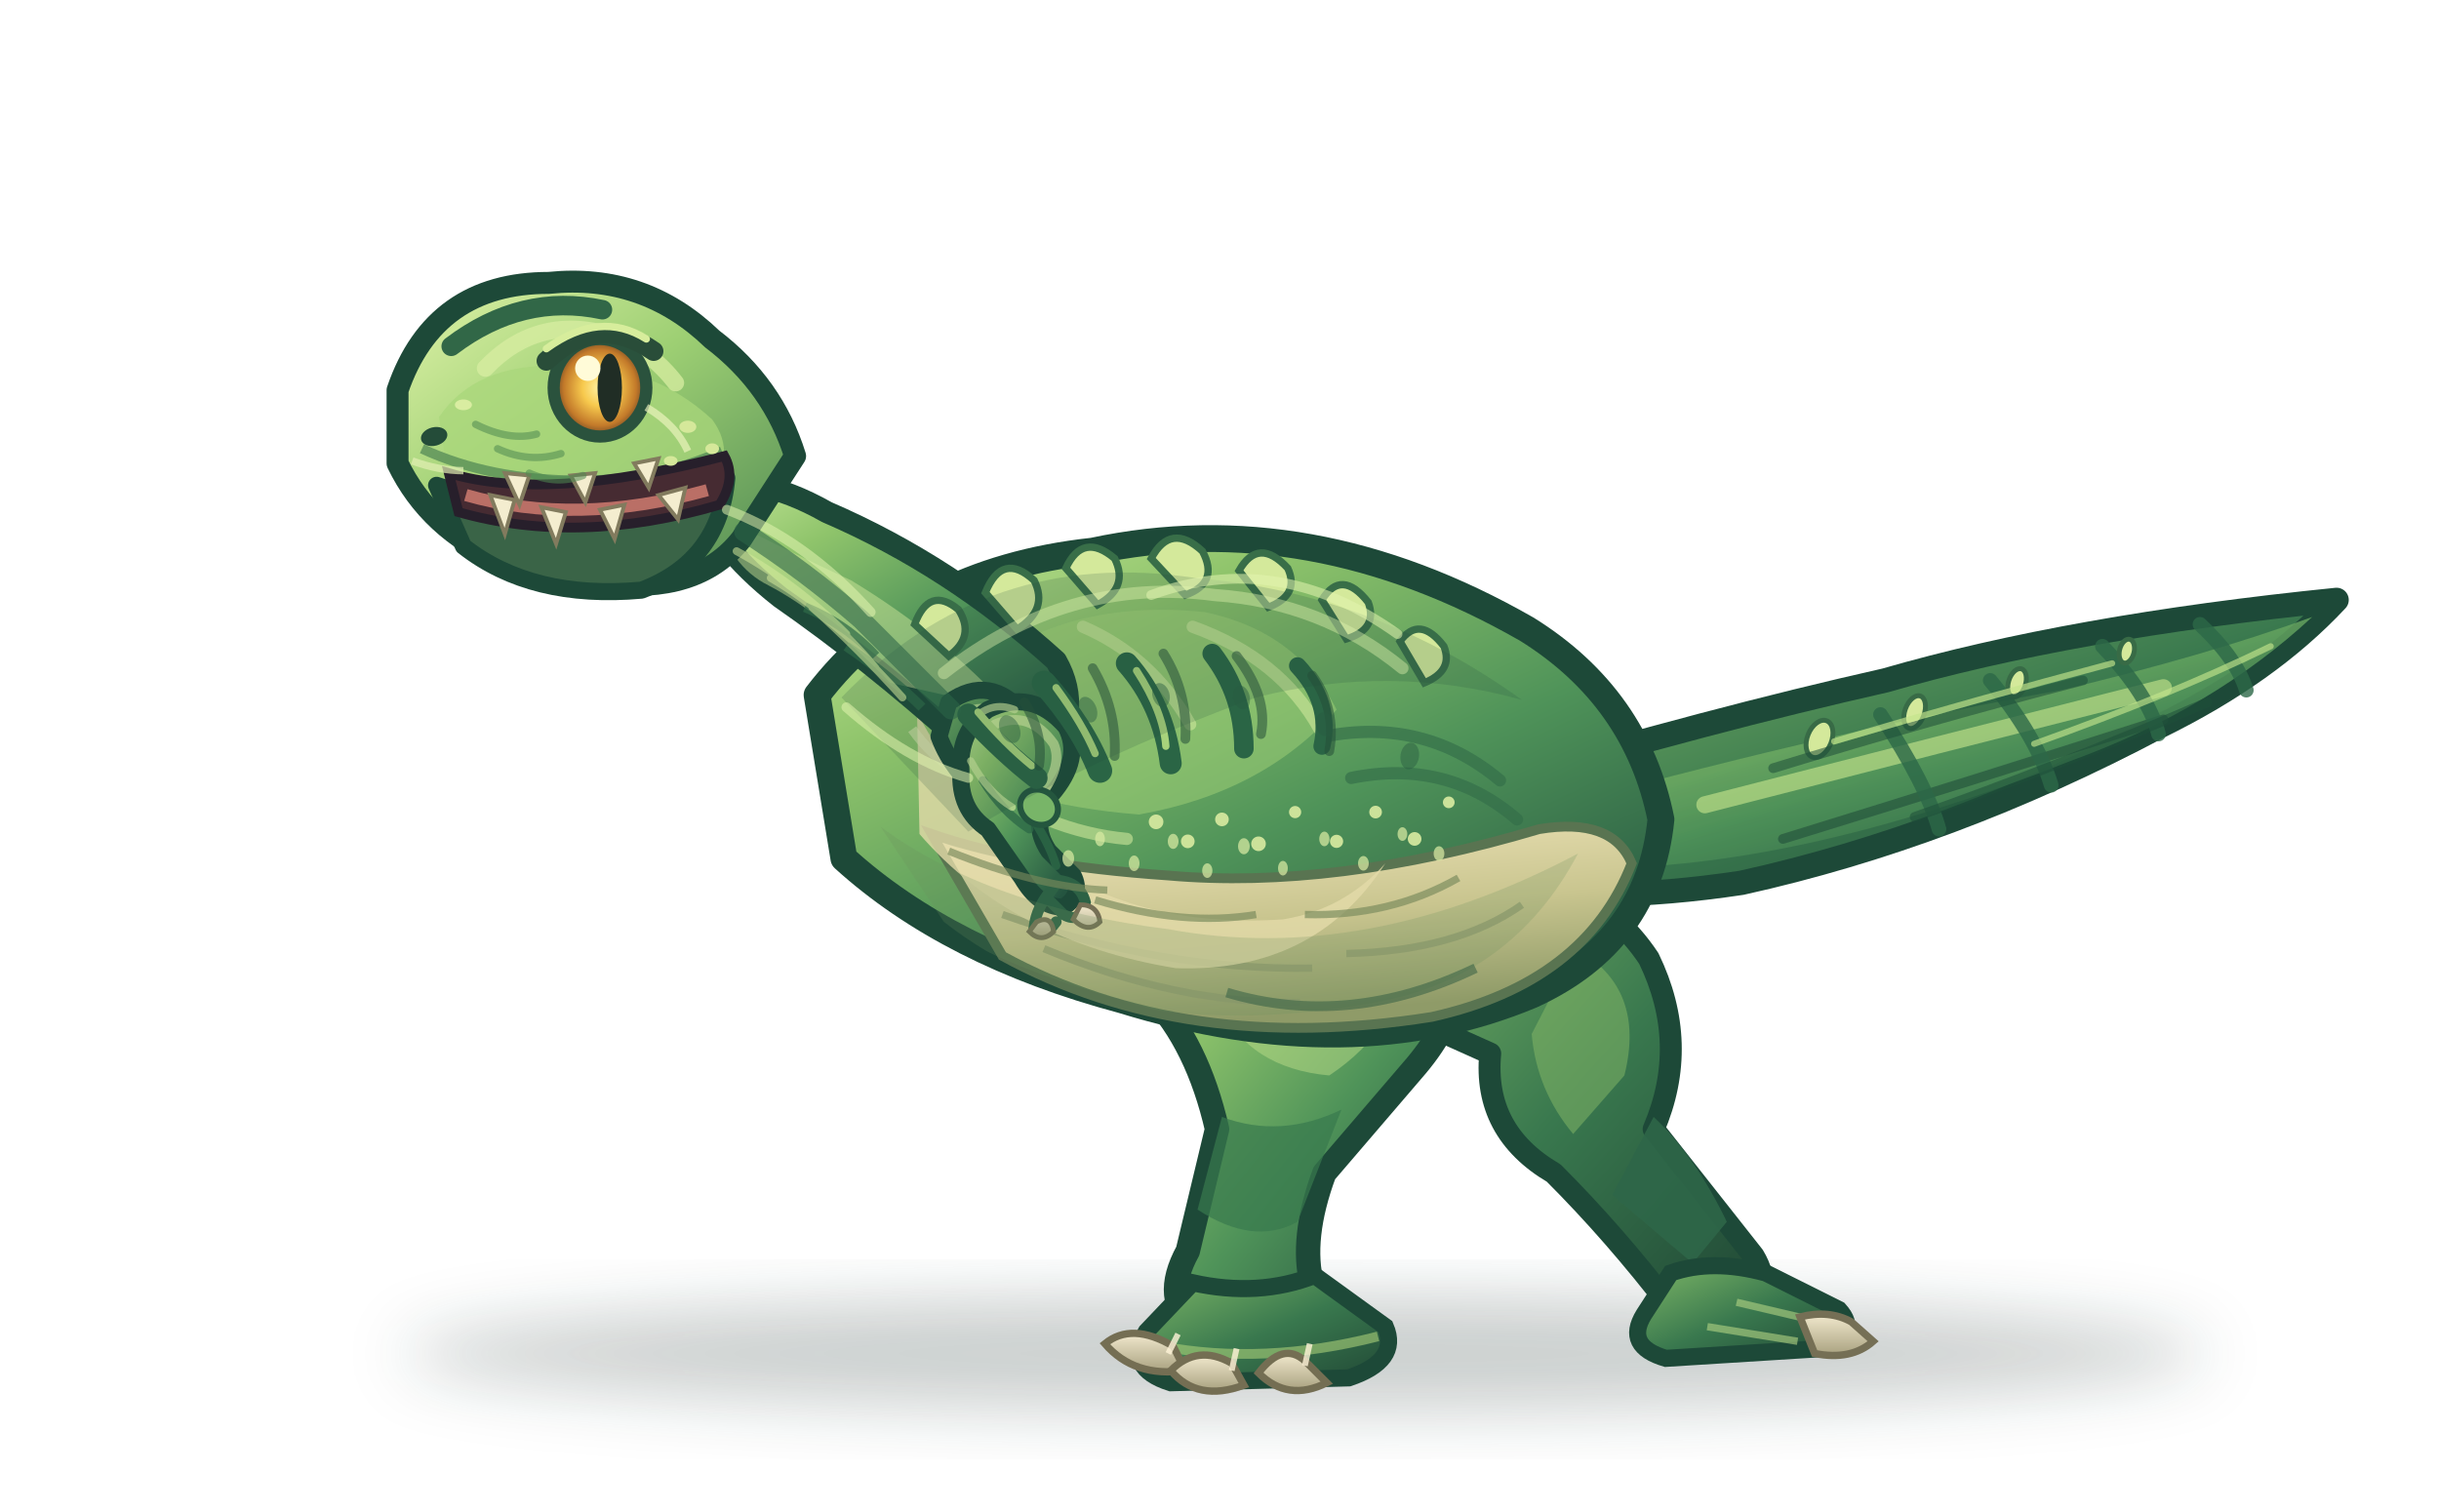
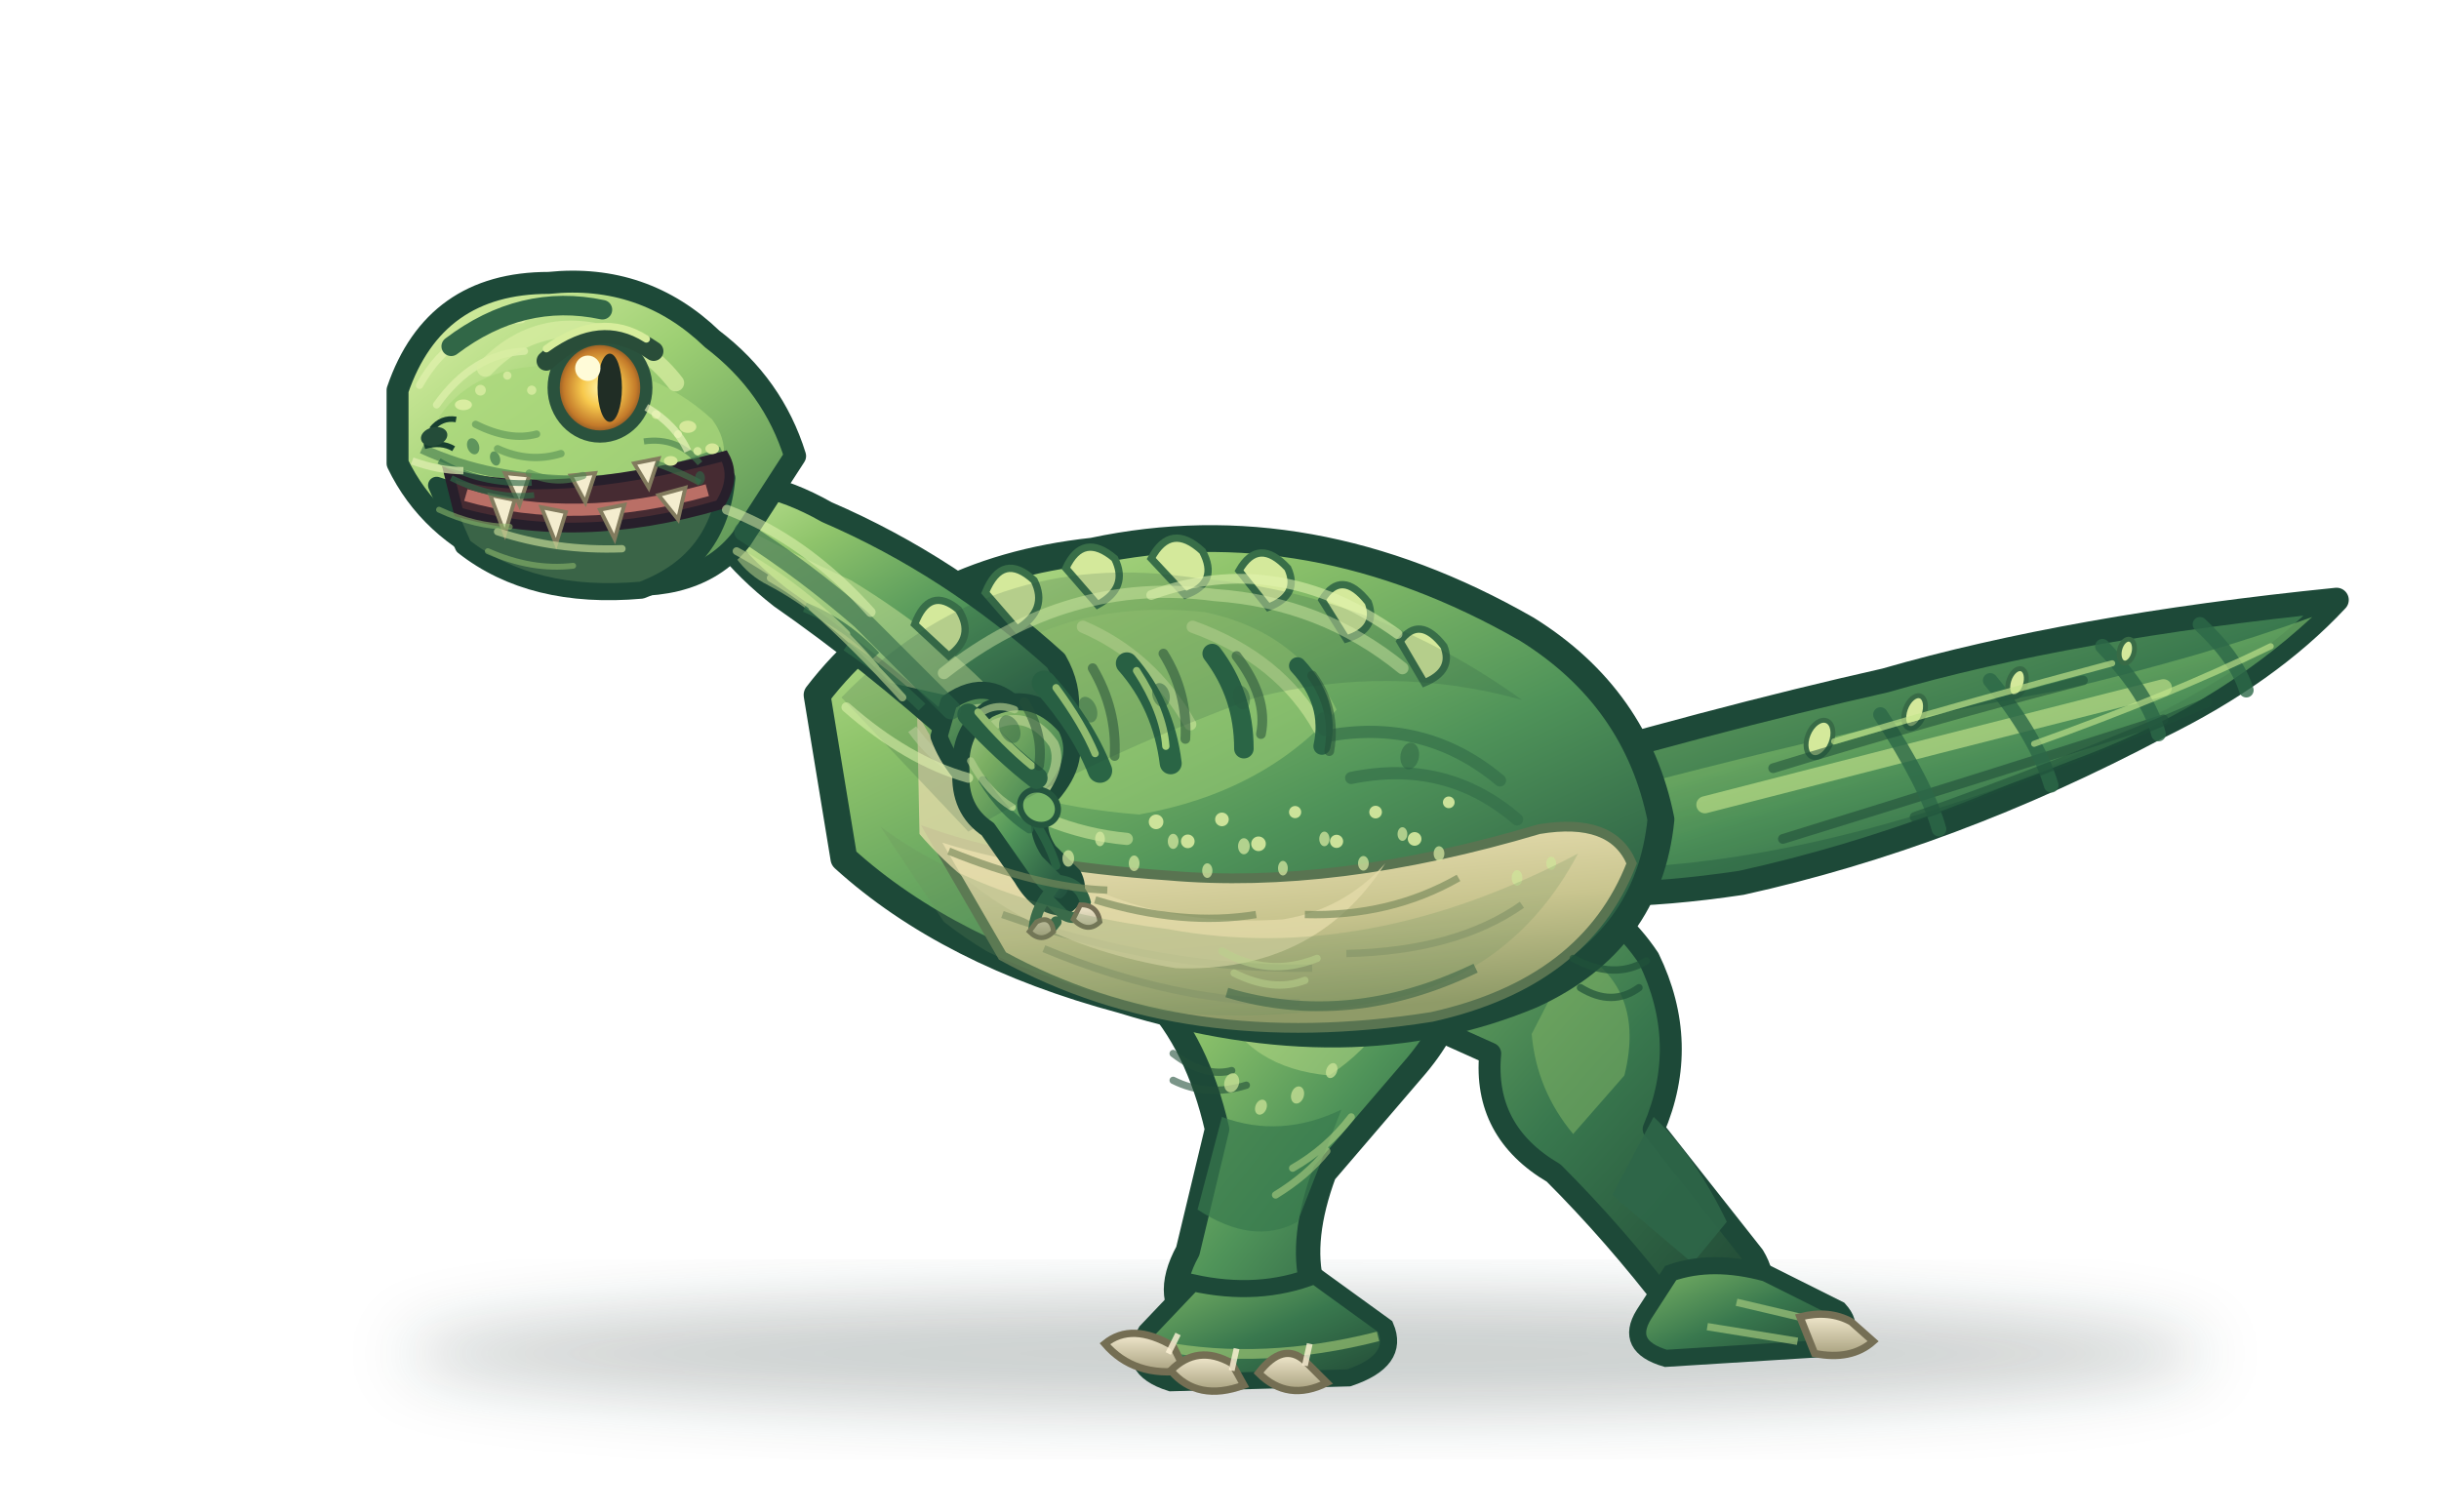
<svg xmlns="http://www.w3.org/2000/svg" viewBox="0 0 1000 620" role="img" aria-labelledby="title desc">
  <defs>
    <linearGradient id="hide" x1="0" y1="0" x2=".8" y2="1">
      <stop stop-color="#c8e99a" />
      <stop offset=".28" stop-color="#8fc46b" />
      <stop offset=".62" stop-color="#4f9359" />
      <stop offset="1" stop-color="#245440" />
    </linearGradient>
    <linearGradient id="hideDark" x1="0" y1="0" x2="1" y2="1">
      <stop stop-color="#7eb766" />
      <stop offset=".52" stop-color="#39784e" />
      <stop offset="1" stop-color="#204735" />
    </linearGradient>
    <linearGradient id="belly" x1="0" y1="0" x2=".3" y2="1">
      <stop stop-color="#f1e6bb" />
      <stop offset=".55" stop-color="#c9c58f" />
      <stop offset="1" stop-color="#8f9b68" />
    </linearGradient>
    <linearGradient id="face" x1="0" y1="0" x2="1" y2="1">
      <stop stop-color="#e2f4aa" />
      <stop offset=".45" stop-color="#9dcf73" />
      <stop offset="1" stop-color="#4d8752" />
    </linearGradient>
    <linearGradient id="claw" x1="0" y1="0" x2="0" y2="1">
      <stop stop-color="#f2e9ce" />
      <stop offset="1" stop-color="#a8a17f" />
    </linearGradient>
    <radialGradient id="amber">
      <stop stop-color="#fff2a5" />
      <stop offset=".38" stop-color="#f7c94d" />
      <stop offset=".78" stop-color="#c37a2a" />
      <stop offset="1" stop-color="#694525" />
    </radialGradient>
    <filter id="shadow" x="-20%" y="-30%" width="140%" height="170%">
      <feGaussianBlur stdDeviation="13" />
    </filter>
    <clipPath id="bodyClip">
      <path d="M335 285 Q374 234 448 226 Q537 207 626 258 Q671 286 681 336 Q676 386 628 408 Q554 439 460 410 Q389 391 346 352Z" />
    </clipPath>
  </defs>
  <ellipse cx="535" cy="555" rx="370" ry="24" fill="#192b28" opacity=".22" filter="url(#shadow)" />
  <path d="M593 356 Q650 354 676 393 Q693 428 678 463 L719 515 Q728 530 713 537 L685 536 Q662 506 637 481 Q608 464 611 432 L562 410Z" fill="url(#hideDark)" stroke="#1d4938" stroke-width="9" stroke-linejoin="round" />
  <path d="M646 389 Q675 405 666 441 L645 465 Q630 447 628 424Z" fill="#8abd68" opacity=".48" />
  <path d="M678 458 Q695 474 708 501 L694 518 L661 490Z" fill="#2e6648" opacity=".9" />
  <path d="M685 522 Q702 516 724 522 L754 537 Q763 547 747 553 L683 557 Q666 552 674 539Z" fill="url(#hideDark)" stroke="#1d4938" stroke-width="7" />
  <path d="M712 534 L746 542 M700 544 L737 550" stroke="#b2d384" stroke-width="3" opacity=".6" />
  <path d="M738 540 Q750 537 759 542 L768 550 Q759 558 744 555Z" fill="url(#claw)" stroke="#756f55" stroke-width="3" />
  <path d="M614 321 Q702 295 773 279 Q849 257 958 246 Q930 276 885 298 Q800 343 714 362 Q654 371 611 363Z" fill="url(#hideDark)" stroke="#1d4938" stroke-width="10" stroke-linejoin="round" />
  <path d="M645 329 Q755 299 845 283 Q904 269 948 253 Q907 291 849 312 Q741 355 657 356Z" fill="url(#hide)" opacity=".82" />
  <path d="M699 330 Q796 305 887 282" fill="none" stroke="#c1e28b" stroke-width="7" stroke-linecap="round" opacity=".65" />
  <path d="M731 344 Q812 319 887 295" fill="none" stroke="#24533c" stroke-width="4" stroke-linecap="round" opacity=".65" />
  <path d="M771 293 Q790 322 795 340 M816 279 Q835 302 841 322 M862 265 Q881 285 885 301 M902 256 Q917 270 921 283" fill="none" stroke="#2c6847" stroke-width="6" stroke-linecap="round" opacity=".8" />
  <g fill="#d4e99b" stroke="#386b46" stroke-width="2">
    <ellipse cx="746" cy="303" rx="5" ry="8" transform="rotate(22 746 303)" />
    <ellipse cx="785" cy="292" rx="4" ry="7" transform="rotate(20 785 292)" />
    <ellipse cx="827" cy="280" rx="3.5" ry="6" transform="rotate(18 827 280)" />
    <ellipse cx="872" cy="267" rx="3" ry="5" transform="rotate(14 872 267)" />
  </g>
  <path d="M514 354 Q566 339 592 375 Q608 406 579 439 L543 481 Q533 508 538 527 Q540 543 523 548 L490 544 Q476 533 487 513 L499 463 Q491 428 472 408Z" fill="url(#hide)" stroke="#1d4938" stroke-width="10" stroke-linejoin="round" />
  <path d="M512 376 Q551 362 576 390 Q575 421 545 441 Q512 438 500 412Z" fill="#c0df8b" opacity=".47" />
  <path d="M501 458 Q525 467 550 455 L532 501 Q514 511 491 496Z" fill="#38794d" opacity=".7" />
  <path d="M489 526 Q516 532 539 523 L568 544 Q574 558 553 565 L480 567 Q461 561 470 546Z" fill="url(#hideDark)" stroke="#1d4938" stroke-width="7" />
  <path d="M476 552 Q518 560 565 548" fill="none" stroke="#a8ce78" stroke-width="4" opacity=".6" />
  <g fill="url(#claw)" stroke="#746e53" stroke-width="3">
    <path d="M481 552 Q464 542 453 551 Q465 565 486 562Z" />
    <path d="M505 559 Q491 551 480 562 Q491 575 510 568Z" />
    <path d="M535 558 Q526 550 516 563 Q528 575 544 567Z" />
  </g>
  <path d="M335 285 Q374 234 448 226 Q537 207 626 258 Q671 286 681 336 Q676 386 628 408 Q554 439 460 410 Q389 391 346 352Z" fill="url(#hide)" stroke="#1d4938" stroke-width="11" stroke-linejoin="round" />
  <path d="M382 342 Q420 355 479 359 Q547 365 631 340 Q661 335 669 354 Q650 403 587 417 Q486 433 411 392Z" fill="url(#belly)" stroke="#597451" stroke-width="4" />
  <path d="M411 375 Q476 398 538 397 M428 389 Q483 412 533 411 M552 391 Q597 390 624 371" fill="none" stroke="#8f996d" stroke-width="3" opacity=".7" />
  <path d="M386 288 Q427 244 494 251 Q532 259 548 291 Q518 325 467 334 Q416 330 382 310Z" fill="#a9d77b" opacity=".45" />
  <path d="M444 257 Q472 269 488 297 M489 257 Q525 270 541 299 M397 318 Q429 341 462 344" fill="none" stroke="#d1e99c" stroke-width="5" stroke-linecap="round" opacity=".58" />
  <path d="M543 302 Q584 294 615 320 M554 319 Q593 311 622 336" fill="none" stroke="#326d48" stroke-width="5" stroke-linecap="round" opacity=".65" />
  <path d="M376 292 Q391 322 424 350 Q465 381 526 377 Q551 373 568 354 Q539 399 482 397 Q415 386 377 342Z" fill="#e4dba9" opacity=".8" />
  <path d="M394 304 Q356 270 320 245 Q292 223 285 200 Q309 193 339 210 Q390 232 433 271 Q445 292 428 314Z" fill="url(#hide)" stroke="#1d4938" stroke-width="9" stroke-linejoin="round" />
  <path d="M365 280 Q338 252 315 240 Q299 232 294 211 Q323 226 349 238 Q387 261 414 291Z" fill="#d0e99a" opacity=".48" />
  <path d="M330 249 Q347 256 359 269 M347 265 Q366 278 378 290" stroke="#2e6947" stroke-width="4" fill="none" opacity=".7" />
  <path d="M374 299 Q389 320 416 326" stroke="#e2e9b5" stroke-width="4" fill="none" opacity=".55" />
  <path d="M163 160 Q178 116 225 116 Q264 112 292 139 Q317 158 326 187 L304 221 Q286 244 247 239 L206 230 Q176 217 163 190Z" fill="url(#face)" stroke="#1d4938" stroke-width="9" stroke-linejoin="round" />
  <path d="M180 171 Q195 149 229 150 Q266 148 292 172 Q303 187 289 202 Q261 218 219 212 L184 198Z" fill="#a9d77b" opacity=".75" />
  <path d="M173 184 Q201 197 238 197 Q269 197 296 185" fill="none" stroke="#3e764b" stroke-width="4" opacity=".6" />
  <path d="M179 199 Q227 215 298 196 Q295 230 263 242 Q218 246 190 224Z" fill="#3a6447" stroke="#1d4938" stroke-width="7" stroke-linejoin="round" />
  <path d="M184 194 Q224 206 297 187 Q302 196 295 207 Q237 224 188 210Z" fill="#462b32" stroke="#271f2b" stroke-width="4" />
  <path d="M191 203 Q236 216 290 201" fill="none" stroke="#d77f73" stroke-width="5" opacity=".8" />
  <g fill="#f4edcf" stroke="#827b5e" stroke-width="1.6">
    <path d="M201 203 L211 205 L207 219Z" />
    <path d="M222 208 L232 210 L228 223Z" />
    <path d="M246 209 L256 207 L252 221Z" />
    <path d="M270 203 L281 200 L278 213Z" />
    <path d="M207 194 L217 195 L213 207Z" />
    <path d="M234 195 L244 194 L240 206Z" />
    <path d="M260 190 L270 188 L266 200Z" />
  </g>
+   <path d="M172 158 Q186 133 214 131 M179 166 Q194 145 215 144" fill="none" stroke="#e4f3b0" stroke-width="3" stroke-linecap="round" opacity=".64" />
+   <path d="M180 189 Q197 199 218 198 M185 196 Q203 205 219 203" fill="none" stroke="#2e6946" stroke-width="2.4" opacity=".65" />
+   <path d="M264 181 Q278 179 287 190 M269 190 Q280 194 287 198" fill="none" stroke="#3f784b" stroke-width="2.5" opacity=".6" />
+   <path d="M204 218 Q228 226 255 225" fill="none" stroke="#d5e8a0" stroke-width="3" stroke-linecap="round" opacity=".6" />
+   <path d="M177 176 Q181 171 187 172 M174 183 Q181 181 186 184" fill="none" stroke="#173f30" stroke-width="2.3" />
+   <g fill="#d8eca1" opacity=".85">
+     <circle cx="197" cy="160" r="2.2" />
+     <circle cx="208" cy="154" r="1.7" />
+     <circle cx="218" cy="160" r="1.9" />
+     <circle cx="226" cy="149" r="1.5" />
+     <circle cx="269" cy="170" r="1.8" />
+     <circle cx="278" cy="178" r="1.6" />
+     <circle cx="286" cy="185" r="1.7" />
+   </g>
+   <g fill="#2d6947" opacity=".6">
+     <ellipse cx="194" cy="183" rx="2.4" ry="3.4" transform="rotate(-20 194 183)" />
+     <ellipse cx="203" cy="188" rx="2" ry="3" transform="rotate(-18 203 188)" />
+     <ellipse cx="287" cy="196" rx="2" ry="2.8" />
+   </g>
  <path d="M199 151 Q221 128 252 138 Q267 144 277 157" fill="none" stroke="#d8eda2" stroke-width="7" stroke-linecap="round" opacity=".75" />
  <path d="M185 142 Q214 120 247 127" fill="none" stroke="#316747" stroke-width="8" stroke-linecap="round" />
  <ellipse cx="246" cy="159" rx="19" ry="20" fill="url(#amber)" stroke="#2a523d" stroke-width="5" />
  <ellipse cx="250" cy="159" rx="5" ry="14" fill="#202d25" />
  <ellipse cx="241" cy="151" rx="5.2" ry="5.2" fill="#fffbd8" />
  <path d="M224 148 Q245 128 268 144" fill="none" stroke="#294d39" stroke-width="8" stroke-linecap="round" />
  <path d="M224 143 Q246 127 265 139" fill="none" stroke="#d7ed9c" stroke-width="3" stroke-linecap="round" />
  <ellipse cx="178" cy="179" rx="5.5" ry="3.8" fill="#244c39" transform="rotate(-14 178 179)" />
  <ellipse cx="190" cy="166" rx="3.5" ry="2.2" fill="#d9eda1" />
  <path d="M169 189 Q180 193 190 193" stroke="#e3f0b3" stroke-width="3" fill="none" opacity=".7" />
  <g fill="#d5e89a">
    <ellipse cx="282" cy="175" rx="3.5" ry="2.5" />
    <ellipse cx="292" cy="184" rx="2.8" ry="2.2" />
    <ellipse cx="275" cy="189" rx="2.8" ry="2" />
  </g>
  <path d="M389 288 Q406 276 420 293 Q428 306 418 321 L406 328 Q391 318 385 302Z" fill="url(#hideDark)" stroke="#1d4938" stroke-width="7" stroke-linejoin="round" />
  <path d="M397 292 Q407 287 414 300" fill="none" stroke="#c7e69a" stroke-width="4" stroke-linecap="round" opacity=".7" />
  <path d="M405 291 Q423 282 437 298 Q444 311 431 326 Q422 337 430 349 L440 359 Q444 367 436 372 Q426 372 419 360 L405 340 Q393 332 394 316 Q393 300 405 291Z" fill="url(#hide)" stroke="#1d4938" stroke-width="7" stroke-linejoin="round" />
  <path d="M408 297 Q422 291 432 305 Q436 314 426 327" fill="none" stroke="#d4eda0" stroke-width="4" stroke-linecap="round" opacity=".7" />
  <path d="M403 320 Q411 333 422 340 M421 332 Q430 345 433 355" fill="none" stroke="#2d6947" stroke-width="3.5" stroke-linecap="round" opacity=".78" />
  <ellipse cx="426" cy="331" rx="8" ry="7" transform="rotate(30 426 331)" fill="#78b568" stroke="#24563e" stroke-width="2.5" />
  <path d="M434 361 Q443 362 445 370 Q443 379 436 375 L429 368Z M431 365 Q425 372 424 380 Q428 385 433 378" fill="none" stroke="#2d6245" stroke-width="4.5" stroke-linecap="round" />
  <path d="M443 371 Q450 371 451 378 Q446 383 440 377Z M425 378 Q431 375 432 382 Q427 387 422 382Z" fill="url(#claw)" stroke="#756f55" stroke-width="2" />
  <path d="M398 296 Q406 287 416 291 M398 312 Q405 325 415 331" fill="none" stroke="#d4eda0" stroke-width="3" stroke-linecap="round" opacity=".65" />
  <g fill="#d4e99b" stroke="#386e48" stroke-width="3">
    <path d="M375 256 Q381 240 393 250 Q400 261 389 269Z" />
    <path d="M404 243 Q411 226 424 238 Q430 250 417 258Z" />
    <path d="M437 233 Q444 218 457 229 Q463 241 450 248Z" />
    <path d="M472 229 Q480 214 493 226 Q500 239 486 244Z" />
    <path d="M508 234 Q516 220 528 233 Q533 244 520 249Z" />
    <path d="M542 246 Q550 233 561 247 Q565 258 552 262Z" />
    <path d="M574 263 Q582 252 592 265 Q596 275 584 280Z" />
  </g>
  <g fill="none" stroke-linecap="round">
    <path d="M397 293 Q412 309 425 319" stroke="#2b6545" stroke-width="9" />
    <path d="M428 280 Q444 298 451 316" stroke="#2a6545" stroke-width="10" />
    <path d="M462 272 Q477 289 480 313" stroke="#2a6545" stroke-width="9" />
    <path d="M497 268 Q510 285 510 307" stroke="#2a6545" stroke-width="8" />
    <path d="M532 273 Q546 288 542 306" stroke="#2a6545" stroke-width="7" />
    <path d="M401 292 Q412 305 423 314" stroke="#a8d37b" stroke-width="3" />
    <path d="M433 282 Q444 297 449 309" stroke="#a8d37b" stroke-width="3" />
    <path d="M466 275 Q477 292 478 306" stroke="#a8d37b" stroke-width="3" />
  </g>
  <g fill="#d7e99f" opacity=".92">
    <circle cx="474" cy="337" r="3" />
    <circle cx="487" cy="345" r="2.8" />
    <circle cx="501" cy="336" r="2.8" />
    <circle cx="516" cy="346" r="3" />
    <circle cx="531" cy="333" r="2.5" />
    <circle cx="548" cy="345" r="2.7" />
    <circle cx="564" cy="333" r="2.6" />
    <circle cx="580" cy="344" r="2.8" />
    <circle cx="594" cy="329" r="2.4" />
+   </g>
+   <g fill="none" stroke-linecap="round">
+     <path d="M501 390 Q520 401 540 393 M506 399 Q522 407 535 402" stroke="#d1e69a" stroke-width="3" opacity=".54" />
+     <path d="M481 432 Q494 442 505 439 M481 443 Q495 450 511 445" stroke="#224f39" stroke-width="3" opacity=".6" />
+     <path d="M530 479 Q544 471 554 458 M523 490 Q536 482 544 472" stroke="#c2de8b" stroke-width="3" opacity=".5" />
+     <path d="M645 393 Q662 402 675 394 M648 405 Q661 413 672 405" stroke="#1f5139" stroke-width="3" opacity=".7" />
+     <path d="M180 209 Q195 216 209 216 M200 226 Q218 234 235 232" stroke="#91bd6d" stroke-width="2.4" opacity=".55" />
+   </g>
+   <g fill="#cfe59a" opacity=".72">
+     <ellipse cx="505" cy="444" rx="3" ry="4" transform="rotate(16 505 444)" />
+     <ellipse cx="517" cy="454" rx="2.3" ry="3.2" transform="rotate(22 517 454)" />
+     <ellipse cx="532" cy="449" rx="2.6" ry="3.6" transform="rotate(17 532 449)" />
+     <ellipse cx="546" cy="439" rx="2.2" ry="3.2" transform="rotate(22 546 439)" />
+     <ellipse cx="622" cy="360" rx="2.2" ry="3.2" />
+     <ellipse cx="636" cy="354" rx="2" ry="2.7" />
  </g>
  <g clip-path="url(#bodyClip)">
    <path d="M345 286 Q405 224 490 237 Q563 243 624 287 Q570 272 515 286 Q447 311 397 341Z" fill="#204a39" opacity=".17" />
    <path d="M361 339 Q406 372 479 381 Q560 396 647 350 Q620 401 564 411 Q455 431 387 378Z" fill="#6a8e5c" opacity=".22" />
    <path d="M387 276 Q438 236 498 244 Q542 247 575 274" fill="none" stroke="#e0f2ae" stroke-width="5" stroke-linecap="round" opacity=".42" />
    <path d="M389 349 Q426 364 454 365 M449 369 Q485 380 515 375 M535 375 Q570 376 598 360" fill="none" stroke="#77885a" stroke-width="3" opacity=".65" />
    <path d="M420 288 Q428 301 426 314 M448 274 Q458 291 457 310 M477 268 Q487 284 486 303 M507 269 Q520 286 517 301 M538 277 Q548 291 545 308" fill="none" stroke="#244f39" stroke-width="4" stroke-linecap="round" opacity=".55" />
    <g fill="#d8eaa2" opacity=".72">
      <ellipse cx="438" cy="352" rx="2.4" ry="3.4" />
      <ellipse cx="451" cy="344" rx="2" ry="3" />
      <ellipse cx="465" cy="354" rx="2.2" ry="3.2" />
      <ellipse cx="481" cy="345" rx="2.2" ry="3.1" />
      <ellipse cx="495" cy="357" rx="2.1" ry="3" />
      <ellipse cx="510" cy="347" rx="2.4" ry="3.3" />
      <ellipse cx="526" cy="356" rx="2" ry="3" />
      <ellipse cx="543" cy="344" rx="2.1" ry="3" />
      <ellipse cx="559" cy="354" rx="2.2" ry="3" />
      <ellipse cx="575" cy="342" rx="2" ry="2.8" />
      <ellipse cx="590" cy="350" rx="2.2" ry="3" />
    </g>
    <g fill="#275c40" opacity=".45">
      <ellipse cx="414" cy="299" rx="4" ry="6" transform="rotate(-25 414 299)" />
      <ellipse cx="446" cy="291" rx="3.6" ry="5.5" transform="rotate(-22 446 291)" />
      <ellipse cx="476" cy="285" rx="3.5" ry="5" transform="rotate(-16 476 285)" />
      <ellipse cx="509" cy="286" rx="3.4" ry="5" transform="rotate(-14 509 286)" />
      <ellipse cx="543" cy="297" rx="3.5" ry="5" transform="rotate(-10 543 297)" />
      <ellipse cx="578" cy="310" rx="3.8" ry="5.5" transform="rotate(9 578 310)" />
    </g>
  </g>
  <path d="M305 218 Q330 234 353 254 Q371 272 390 291" fill="none" stroke="#2b6446" stroke-width="8" stroke-linecap="round" opacity=".58" />
  <path d="M302 226 Q326 239 347 260 M316 237 Q340 251 359 274 M333 249 Q351 265 370 286" fill="none" stroke="#d3e99a" stroke-width="3.2" stroke-linecap="round" opacity=".55" />
  <path d="M727 315 Q792 295 854 279 M785 335 Q842 315 905 288" fill="none" stroke="#1e4e39" stroke-width="4" opacity=".55" stroke-linecap="round" />
  <path d="M752 304 Q813 286 866 272 M834 305 Q890 285 931 265" fill="none" stroke="#c3e58c" stroke-width="2.5" opacity=".65" stroke-linecap="round" />
  <path d="M195 174 Q209 181 220 178 M204 184 Q217 190 230 186 M217 194 Q228 199 239 195" fill="none" stroke="#4f8951" stroke-width="3" stroke-linecap="round" opacity=".55" />
  <path d="M265 167 Q277 174 282 185" fill="none" stroke="#eff6c0" stroke-width="3" opacity=".65" />
  <path d="M298 209 Q330 221 357 251 M347 290 Q372 312 397 319 M472 244 Q524 225 573 260" fill="none" stroke="#e2f4ae" stroke-width="4" stroke-linecap="round" opacity=".55" />
  <path d="M503 407 Q553 422 605 397" fill="none" stroke="#345f43" stroke-width="4" opacity=".55" />
  <path d="M483 547 L479 555 M507 553 L505 562 M537 551 L535 560" stroke="#fff4d8" stroke-width="2.4" opacity=".8" />
</svg>
